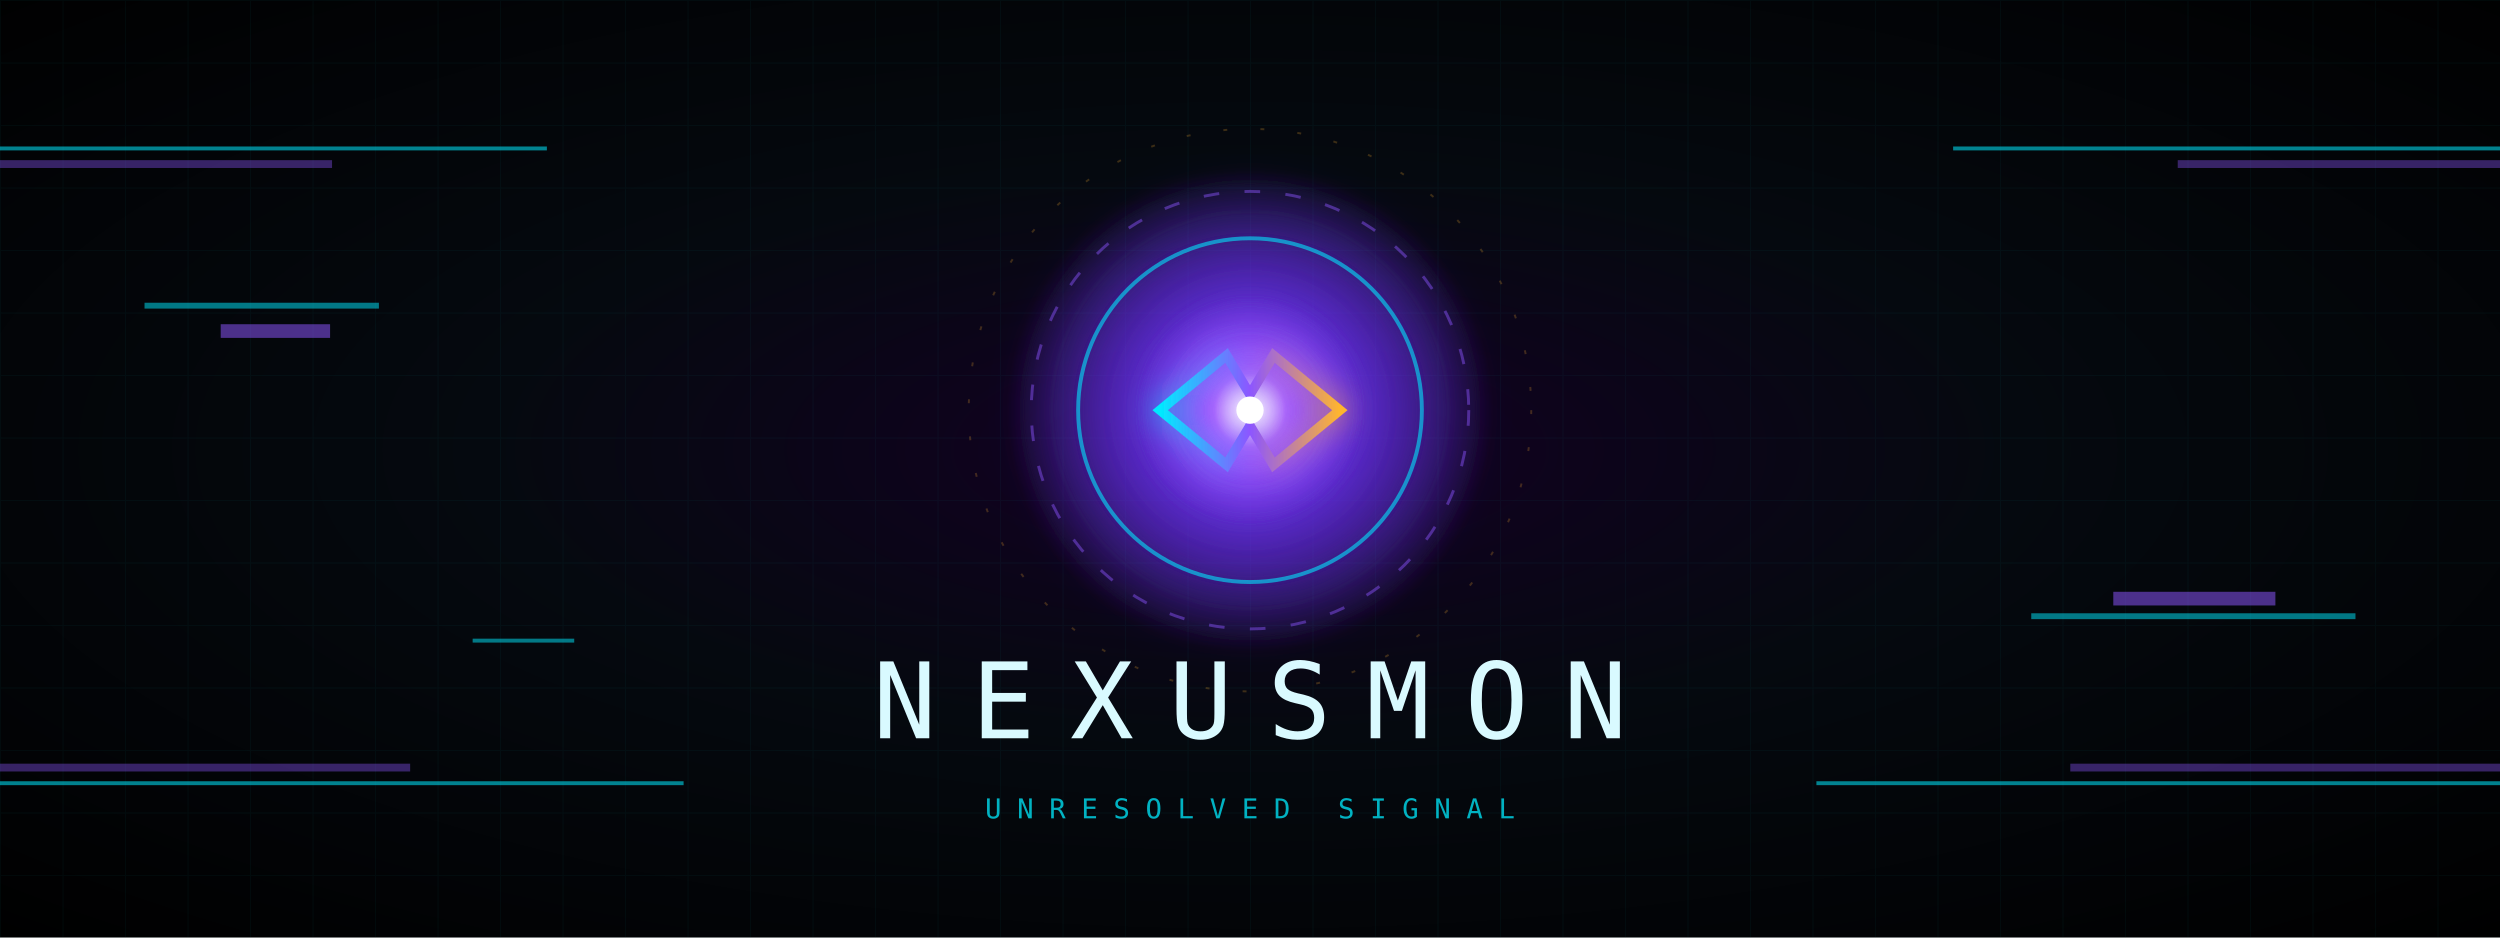
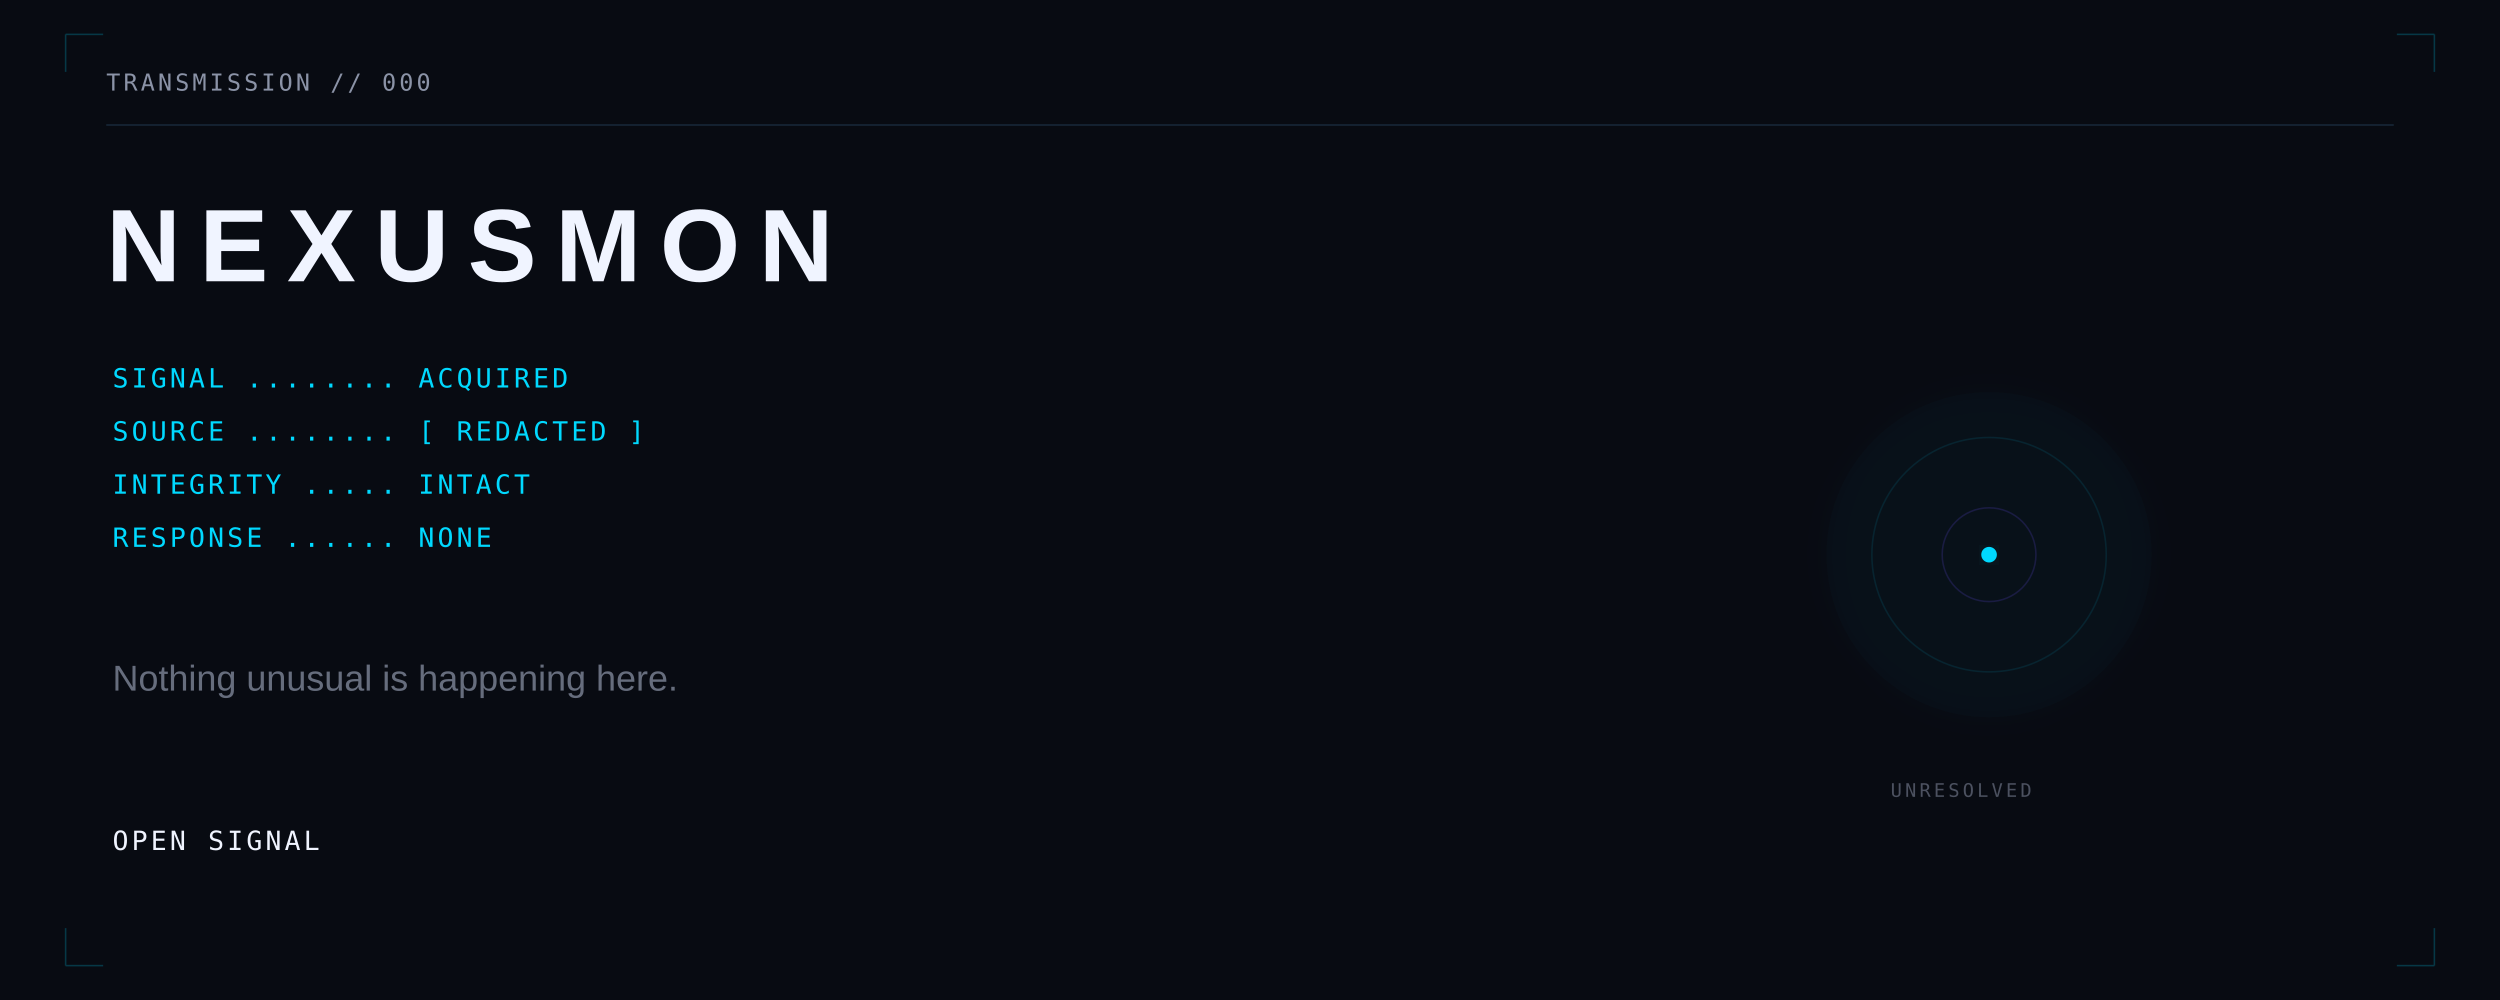
- <svg xmlns="http://www.w3.org/2000/svg" viewBox="0 0 1280 480" role="img" aria-label="NEXUSMON unresolved transmission">
+ <svg xmlns="http://www.w3.org/2000/svg" width="1600" height="640" viewBox="0 0 1600 640" role="img" aria-labelledby="t d">
  <defs>
-     <radialGradient id="bg" cx="50%" cy="48%" r="72%">
-       <stop offset="0" stop-color="#130024" />
-       <stop offset="0.42" stop-color="#05090f" />
-       <stop offset="1" stop-color="#000" />
-     </radialGradient>
-     <radialGradient id="core" cx="50%" cy="50%" r="50%">
-       <stop offset="0" stop-color="#fff" stop-opacity="0.95" />
-       <stop offset="0.15" stop-color="#a45cff" stop-opacity="0.92" />
-       <stop offset="0.48" stop-color="#6e35ff" stop-opacity="0.48" />
-       <stop offset="1" stop-color="#6e35ff" stop-opacity="0" />
-     </radialGradient>
-     <linearGradient id="signal" x1="0" x2="1">
-       <stop offset="0" stop-color="#00eaff" />
-       <stop offset="0.5" stop-color="#8d56ff" />
-       <stop offset="1" stop-color="#ffb52e" />
-     </linearGradient>
-     <filter id="glow" x="-80%" y="-80%" width="260%" height="260%">
-       <feGaussianBlur stdDeviation="8" result="blur" />
+     <filter id="glow">
+       <feGaussianBlur stdDeviation="12" result="b" />
      <feMerge>
-         <feMergeNode in="blur" />
+         <feMergeNode in="b" />
        <feMergeNode in="SourceGraphic" />
      </feMerge>
    </filter>
-     <pattern id="grid" width="32" height="32" patternUnits="userSpaceOnUse">
-       <path d="M32 0H0V32" fill="none" stroke="#00eaff" stroke-opacity="0.035" stroke-width="1" />
-     </pattern>
+     <style>
+     .display{font-family:Arial,Helvetica,sans-serif;letter-spacing:12px;font-weight:600}
+     .mono{font-family:Consolas,Menlo,monospace;letter-spacing:2px}
+     .body{font-family:Arial,Helvetica,sans-serif}
+   </style>
  </defs>
-   <rect width="1280" height="480" fill="url(#bg)" />
-   <rect width="1280" height="480" fill="url(#grid)" />
-   <g opacity="0.55">
-     <path d="M0 76H280M1000 76H1280M0 401H350M930 401H1280" stroke="#00eaff" stroke-width="2" />
-     <path d="M0 84H170M1115 84H1280M0 393H210M1060 393H1280" stroke="#8d56ff" stroke-width="4" opacity="0.7" />
+   <rect width="1600" height="640" fill="#080B12" />
+   <g stroke="#00D9FF" stroke-opacity=".22" fill="none">
+     <path d="M42 22h24M42 22v24M1558 22h-24M1558 22v24M42 618h24M42 618v-24M1558 618h-24M1558 618v-24" />
  </g>
-   <circle cx="640" cy="210" r="124" fill="url(#core)" filter="url(#glow)" />
-   <circle cx="640" cy="210" r="88" fill="none" stroke="#00eaff" stroke-opacity="0.58" stroke-width="2" />
-   <circle cx="640" cy="210" r="112" fill="none" stroke="#8d56ff" stroke-opacity="0.45" stroke-width="1.5" stroke-dasharray="8 13" />
-   <circle cx="640" cy="210" r="144" fill="none" stroke="#ffb52e" stroke-opacity="0.22" stroke-width="1" stroke-dasharray="2 17" />
-   <g transform="translate(640 210)" filter="url(#glow)">
-     <path d="M-46 0L-12-28L0-8L12-28L46 0L12 28L0 8L-12 28Z" fill="none" stroke="url(#signal)" stroke-width="5" />
-     <circle r="7" fill="#fff" />
+   <text x="68" y="58" fill="#8B93A7" font-size="15" class="mono">TRANSMISSION // 000</text>
+   <line x1="68" y1="80" x2="1532" y2="80" stroke="#172738" />
+   <text x="68" y="180" fill="#F0F4FF" font-size="66" class="display">NEXUSMON</text>
+   <g fill="#00D9FF" font-size="17" class="mono">
+     <text x="72" y="248">SIGNAL ........ ACQUIRED</text>
+     <text x="72" y="282">SOURCE ........ [ REDACTED ]</text>
+     <text x="72" y="316">INTEGRITY ..... INTACT</text>
+     <text x="72" y="350">RESPONSE ...... NONE</text>
  </g>
-   <text x="640" y="378" text-anchor="middle" fill="#d9faff" font-family="monospace" font-size="54" letter-spacing="18">NEXUSMON</text>
-   <text x="640" y="419" text-anchor="middle" fill="#00eaff" fill-opacity="0.75" font-family="monospace" font-size="14" letter-spacing="8">UNRESOLVED SIGNAL</text>
-   <g fill="#00eaff" opacity="0.5">
-     <rect x="74" y="155" width="120" height="3" />
-     <rect x="1040" y="314" width="166" height="3" />
-     <rect x="242" y="327" width="52" height="2" />
-   </g>
-   <g fill="#8d56ff" opacity="0.52">
-     <rect x="113" y="166" width="56" height="7" />
-     <rect x="1082" y="303" width="83" height="7" />
-   </g>
+   <text x="72" y="442" fill="#8B93A7" fill-opacity=".72" font-size="23" class="body">Nothing unusual is happening here.</text>
+   <text x="72" y="544" fill="#F0F4FF" font-size="17" class="mono">OPEN SIGNAL</text>
+   <circle cx="1273" cy="355" r="104" fill="#00D9FF" fill-opacity=".018" filter="url(#glow)" />
+   <circle cx="1273" cy="355" r="75" fill="none" stroke="#00D9FF" stroke-opacity=".10" />
+   <circle cx="1273" cy="355" r="30" fill="none" stroke="#6E4FFF" stroke-opacity=".18" />
+   <circle cx="1273" cy="355" r="5" fill="#00D9FF" filter="url(#glow)" />
+   <text x="1210" y="510" fill="#8B93A7" fill-opacity=".52" font-size="12" class="mono">UNRESOLVED</text>
</svg>
